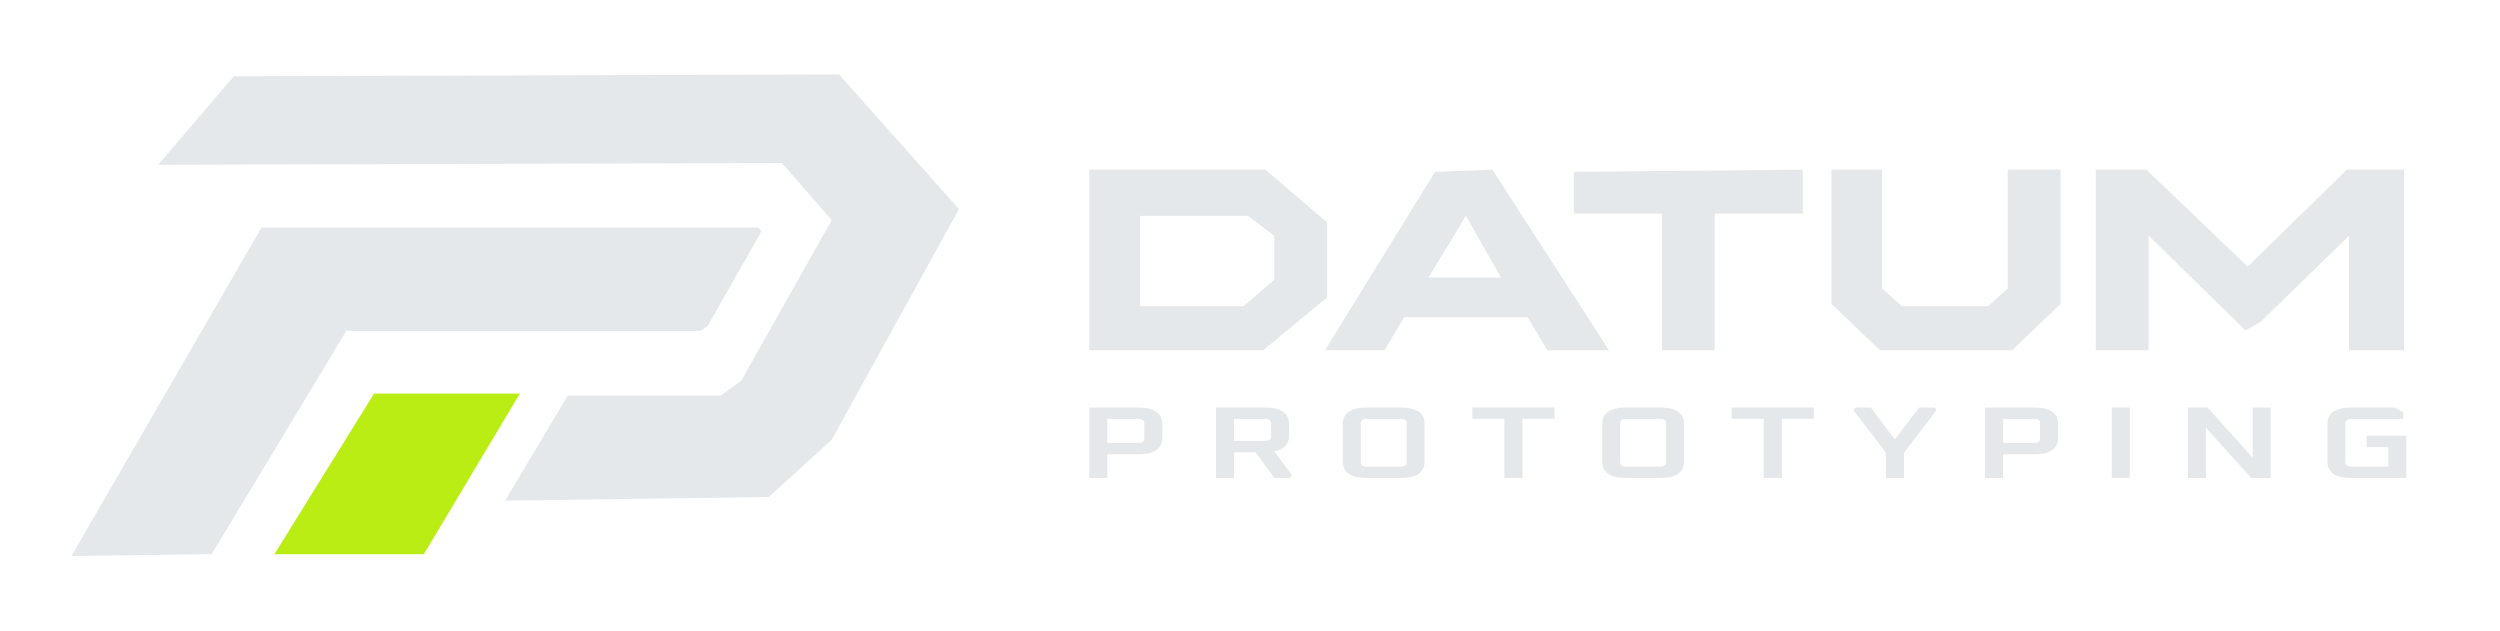
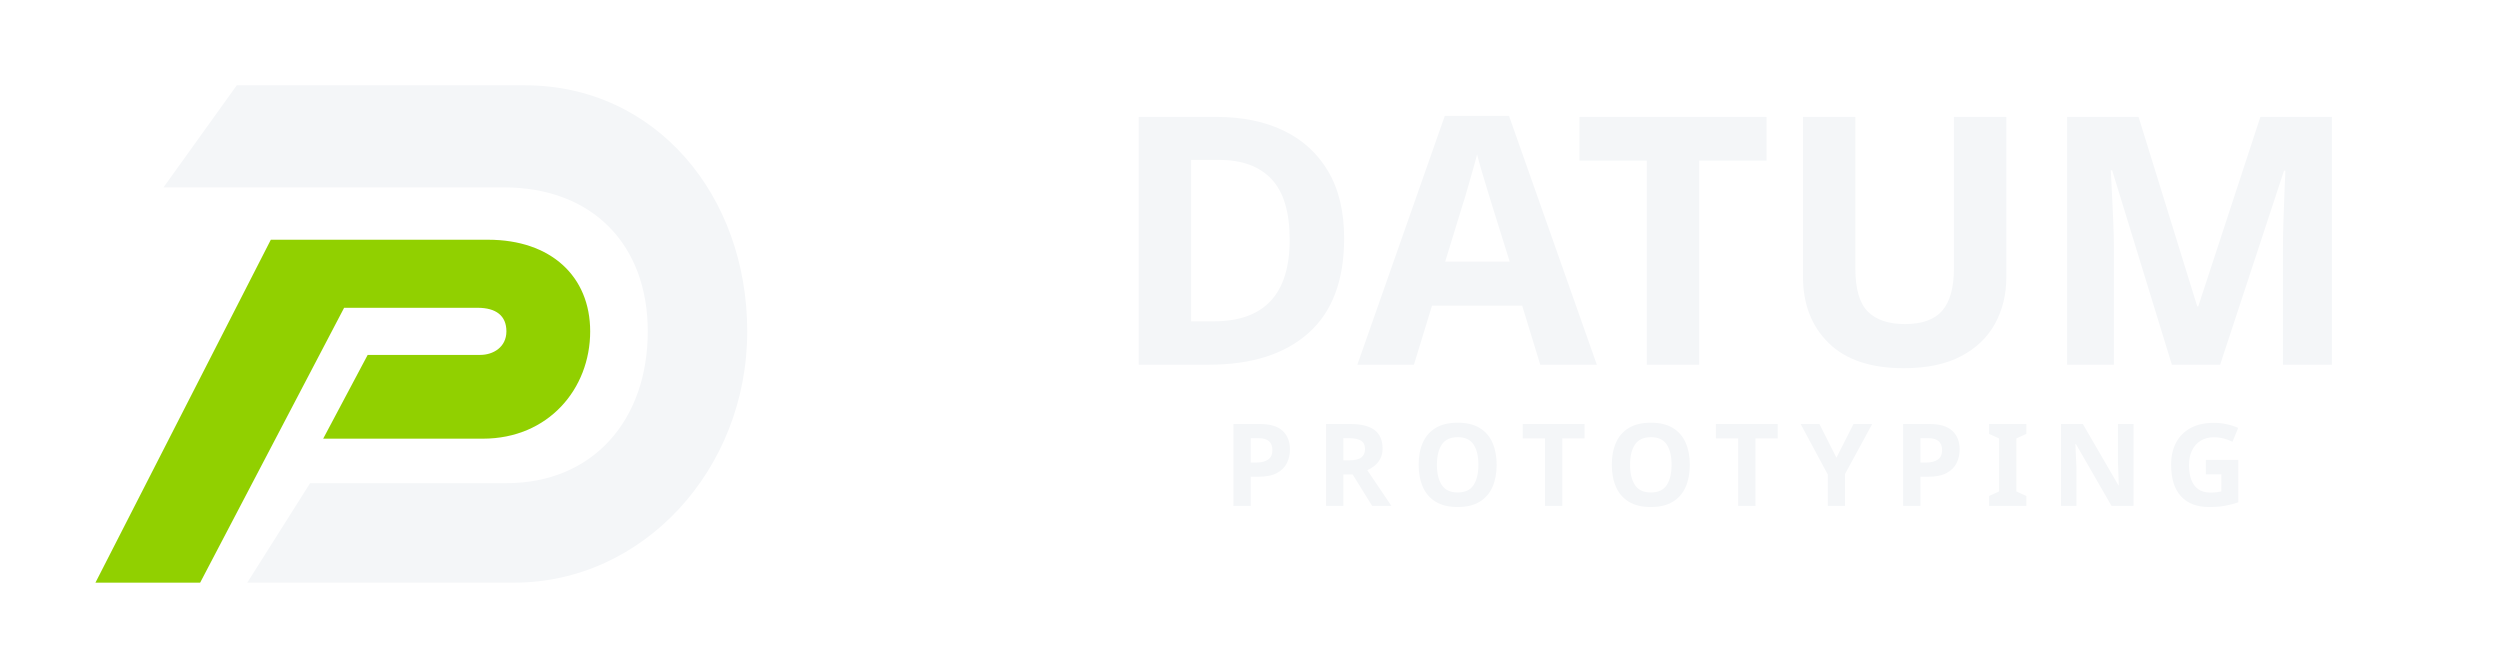
- <svg xmlns="http://www.w3.org/2000/svg" viewBox="0 0 840 212" version="1.1" role="img" aria-label="Datum Prototyping — vandret logo">
-   <g id="DP-symbol" transform="translate(-36.76 5.16) scale(0.62)">
-     <path id="dp-outer" d="M 579 105 L 514 32 L 186 33 L 145 81 L 483 80 L 510 111 L 461 198 L 450 206 L 367 206 L 333 263 L 476 261 L 510 230 Z" fill="#E5E8EB" />
-     <path id="dp-inner" d="M 98 293 L 174 292 L 247 171 L 439 171 L 443 168 L 472 117 L 470 115 L 201 115 Z" fill="#E5E8EB" />
-     <path id="dp-accent" d="M 341 205 L 262 205 L 208 292 L 289 292 Z" fill="#B9ED13" />
+ <svg xmlns="http://www.w3.org/2000/svg" viewBox="0 0 850 228" role="img" aria-label="Datum Prototyping — horizontal logo">
+   <style>
+     .datum-name { font-family: 'Oxanium',sans-serif; font-style:normal; font-weight:700; font-size:118px; font-kerning:normal; letter-spacing:0; }
+     .datum-prototyping { font-family: 'Oxanium',sans-serif; font-style:normal; font-weight:600; font-size:39px; font-kerning:normal; letter-spacing:7px; }
+   </style>
+   <g transform="translate(28 29) scale(0.89)">
+     <path d="M 59 0 H 169 C 219 0 254 42 254 94 C 254 147 214 190 165 190 H 63 L 87 152 H 162 C 195 152 216 128 216 94 C 216 61 195 39 161 39 H 31 Z" fill="#F4F6F8" />
+     <path d="M 72 59 H 155 C 179 59 194 73 194 94 C 194 116 178 135 153 135 H 92 L 109 103 H 152 C 157 103 162 100 162 94 C 162 88 158 85 151 85 H 100 L 45 190 H 5 Z" fill="#91D000" />
  </g>
-   <g id="DATUM-geometric-outlines" fill="#E5E8EB" transform="translate(337.88 -182.76) scale(0.74)">
-     <path id="DATUM-D" d="M 38 324 L 38 406 L 117 406 L 146 382 L 146 348 L 118 324 Z M 61 345 L 110 345 L 122 354 L 122 374 L 108 386 L 61 386 Z" fill-rule="evenodd" fill="#E5E8EB" />
-     <path id="DATUM-A" d="M 145 406 L 172 406 L 181 391 L 237 391 L 246 406 L 274 406 L 221 324 L 195 325 Z M 209 345 L 225 373 L 192 373 Z" fill-rule="evenodd" fill="#E5E8EB" />
-     <path id="DATUM-T" d="M 258 325 L 258 344 L 298 344 L 298 406 L 322 406 L 322 344 L 362 344 L 362 324 Z" fill-rule="evenodd" fill="#E5E8EB" />
-     <path id="DATUM-U" d="M 375 324 L 375 385 L 397 406 L 457 406 L 479 385 L 479 324 L 455 324 L 455 378 L 446 386 L 407 386 L 398 378 L 398 324 Z" fill-rule="evenodd" fill="#E5E8EB" />
-     <path id="DATUM-M" d="M 495 324 L 495 406 L 519 406 L 519 354 L 563 397 L 570 393 L 610 354 L 610 406 L 635 406 L 635 324 L 609 324 L 564 368 L 518 324 Z" fill-rule="evenodd" fill="#E5E8EB" />
-   </g>
-   <g id="PROTOTYPING-Oxanium-SemiBold-outlines" fill="#E5E8EB" transform="translate(337.88 -182.76) scale(0.74)">
-     <path id="PROTOTYPING-01-P" d="M85 0V690H417Q580 690 580 527V394Q580 232 417 232H207V0ZM207 343H414Q458 343 458 387V536Q458 579 414 579H207Z" transform="translate(32.305 464) scale(0.067 -0.04637681)" fill="#E5E8EB" />
-     <path id="PROTOTYPING-02-R" d="M85 0V690H417Q580 690 580 527V414Q580 288 480 261L600 26L585 0H481L353 252H207V0ZM207 363H414Q458 363 458 407V536Q458 579 414 579H207Z" transform="translate(89.8538 464) scale(0.067 -0.04637681)" fill="#E5E8EB" />
-     <path id="PROTOTYPING-03-O" d="M75 163V527Q75 690 238 690H467Q630 690 630 527V163Q630 0 467 0H238Q75 0 75 163ZM197 154Q197 111 241 111H464Q508 111 508 154V536Q508 579 464 579H241Q197 579 197 536Z" transform="translate(148.0726 464) scale(0.067 -0.04637681)" fill="#E5E8EB" />
-     <path id="PROTOTYPING-04-T" d="M24 579V690H581V579H364V0H241V579Z" transform="translate(210.3114 464) scale(0.067 -0.04637681)" fill="#E5E8EB" />
-     <path id="PROTOTYPING-05-O" d="M75 163V527Q75 690 238 690H467Q630 690 630 527V163Q630 0 467 0H238Q75 0 75 163ZM197 154Q197 111 241 111H464Q508 111 508 154V536Q508 579 464 579H241Q197 579 197 536Z" transform="translate(265.8502 464) scale(0.067 -0.04637681)" fill="#E5E8EB" />
-     <path id="PROTOTYPING-06-T" d="M24 579V690H581V579H364V0H241V579Z" transform="translate(328.089 464) scale(0.067 -0.04637681)" fill="#E5E8EB" />
-     <path id="PROTOTYPING-07-Y" d="M19 666 34 690H138L301 377L465 690H570L584 666L363 248V0H240V248Z" transform="translate(383.6278 464) scale(0.067 -0.04637681)" fill="#E5E8EB" />
-     <path id="PROTOTYPING-08-P" d="M85 0V690H417Q580 690 580 527V394Q580 232 417 232H207V0ZM207 343H414Q458 343 458 387V536Q458 579 414 579H207Z" transform="translate(439.0326 464) scale(0.067 -0.04637681)" fill="#E5E8EB" />
-     <path id="PROTOTYPING-09-I" d="M85 0V690H207V0Z" transform="translate(496.5814 464) scale(0.067 -0.04637681)" fill="#E5E8EB" />
-     <path id="PROTOTYPING-10-N" d="M85 0V690H218L524 198V690H646V0H514L207 492V0Z" transform="translate(531.1492 464) scale(0.067 -0.04637681)" fill="#E5E8EB" />
-     <path id="PROTOTYPING-11-G" d="M75 163V527Q75 690 238 690H531L590 644V579H241Q197 579 197 536V154Q197 111 241 111H488V302H342V413H610V0H238Q75 0 75 163Z" transform="translate(595.13 464) scale(0.067 -0.04637681)" fill="#E5E8EB" />
+   <g fill="#F4F6F8" text-anchor="middle">
+     <text class="datum-name" x="590" y="124">DATUM</text>
+     <text class="datum-prototyping" x="590" y="172">PROTOTYPING</text>
  </g>
</svg>
